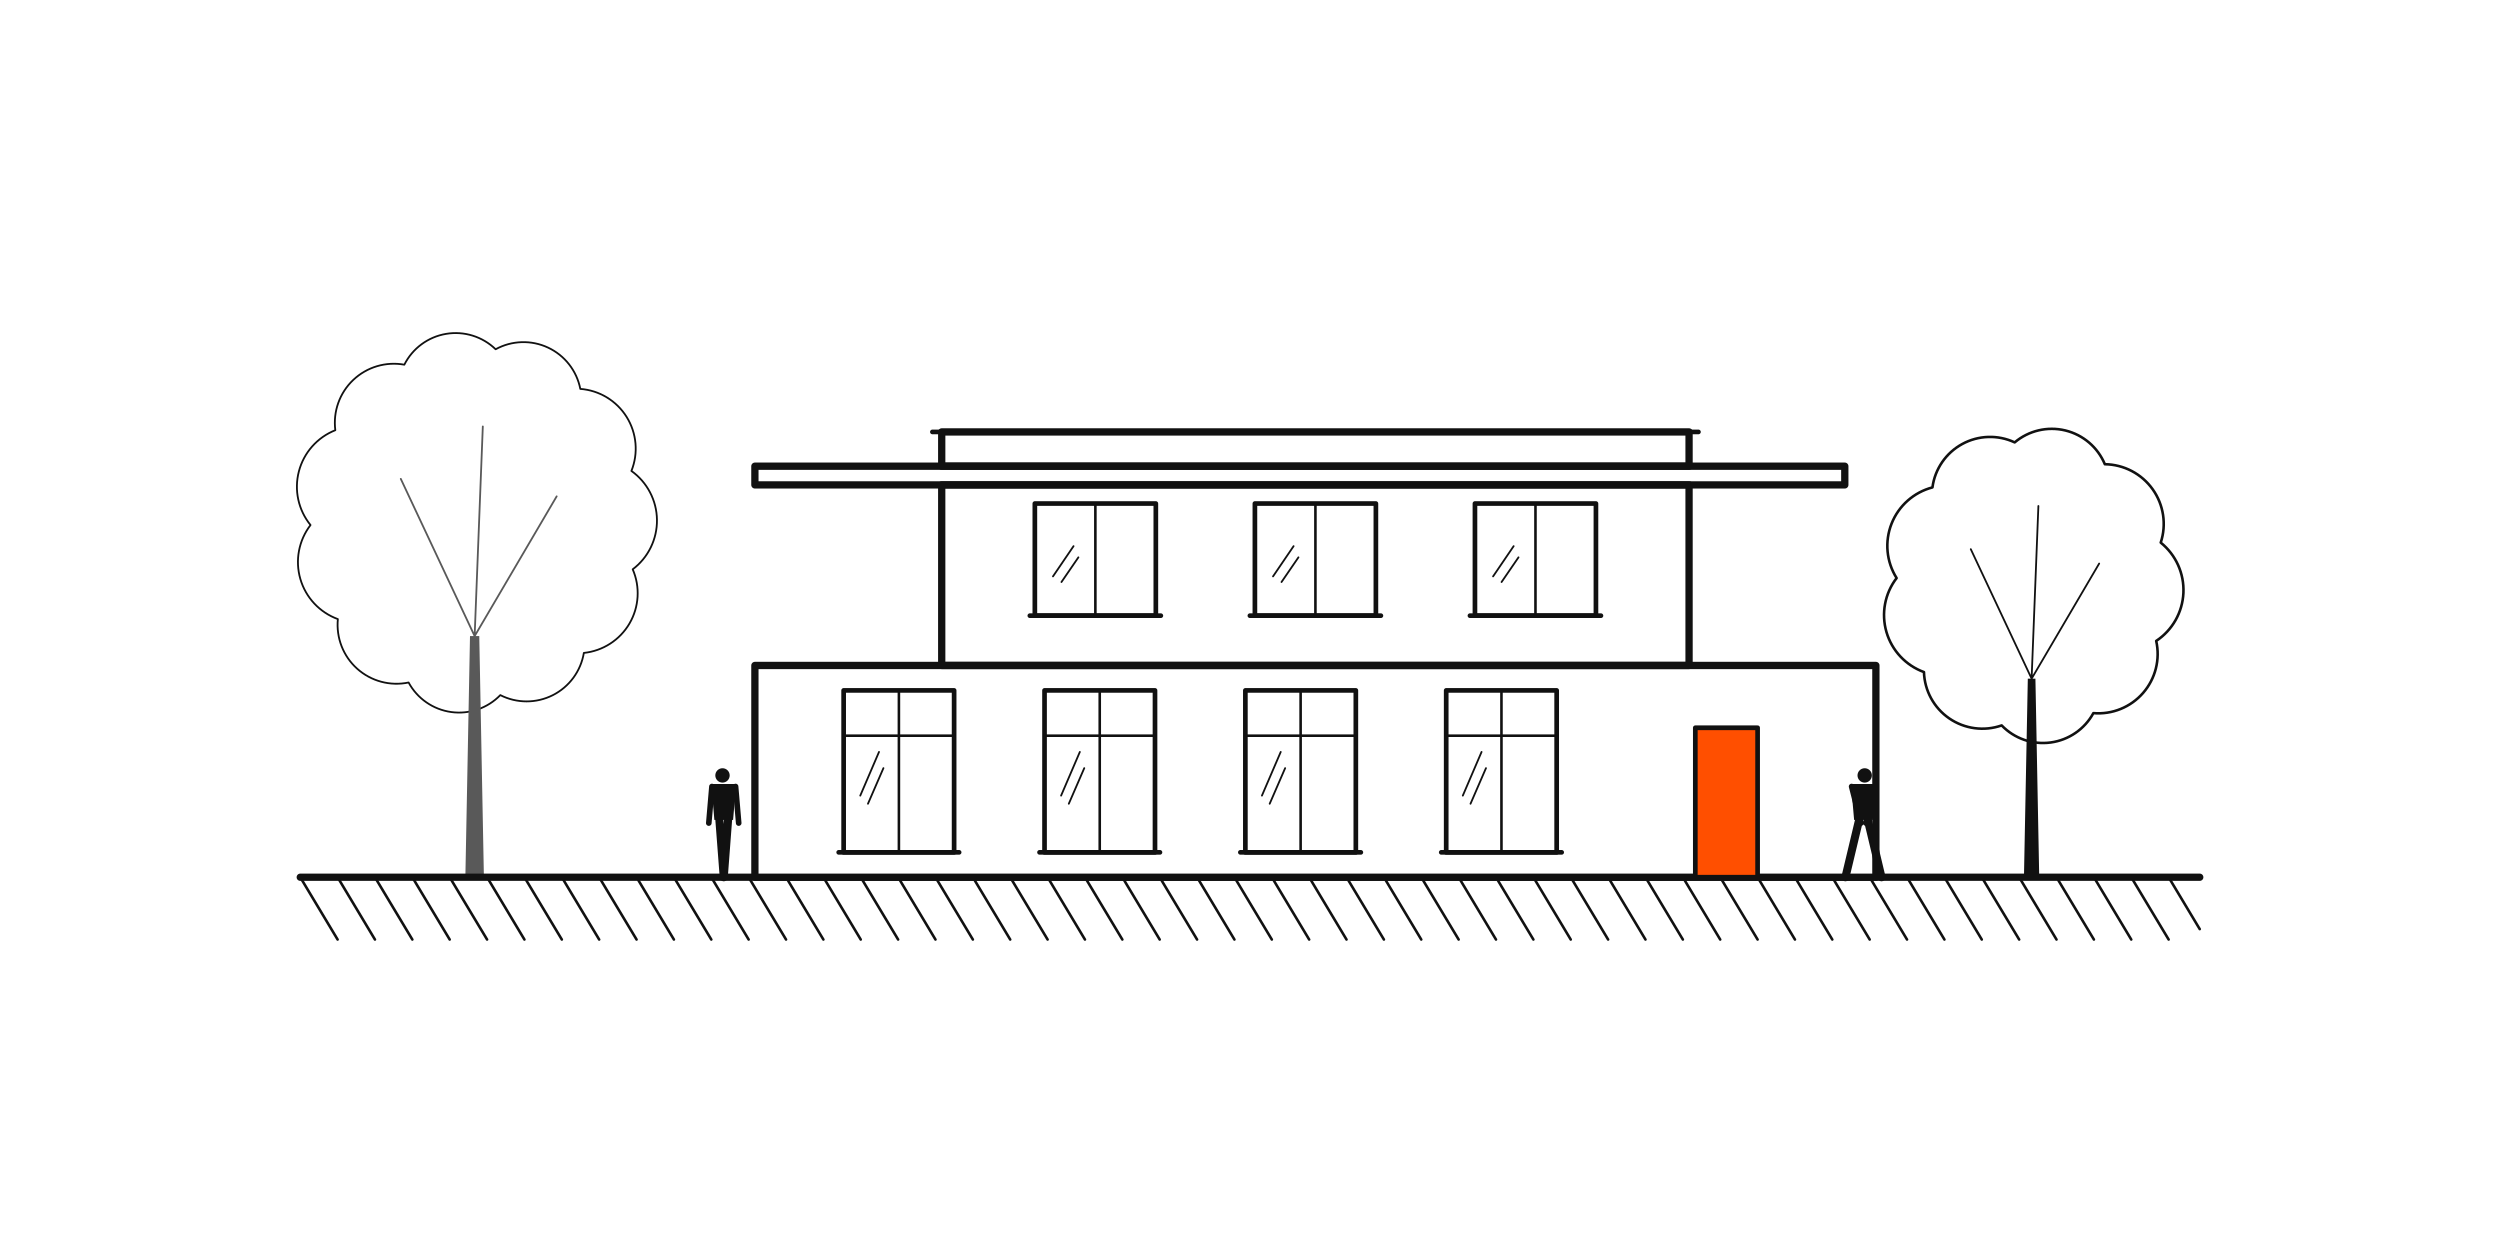
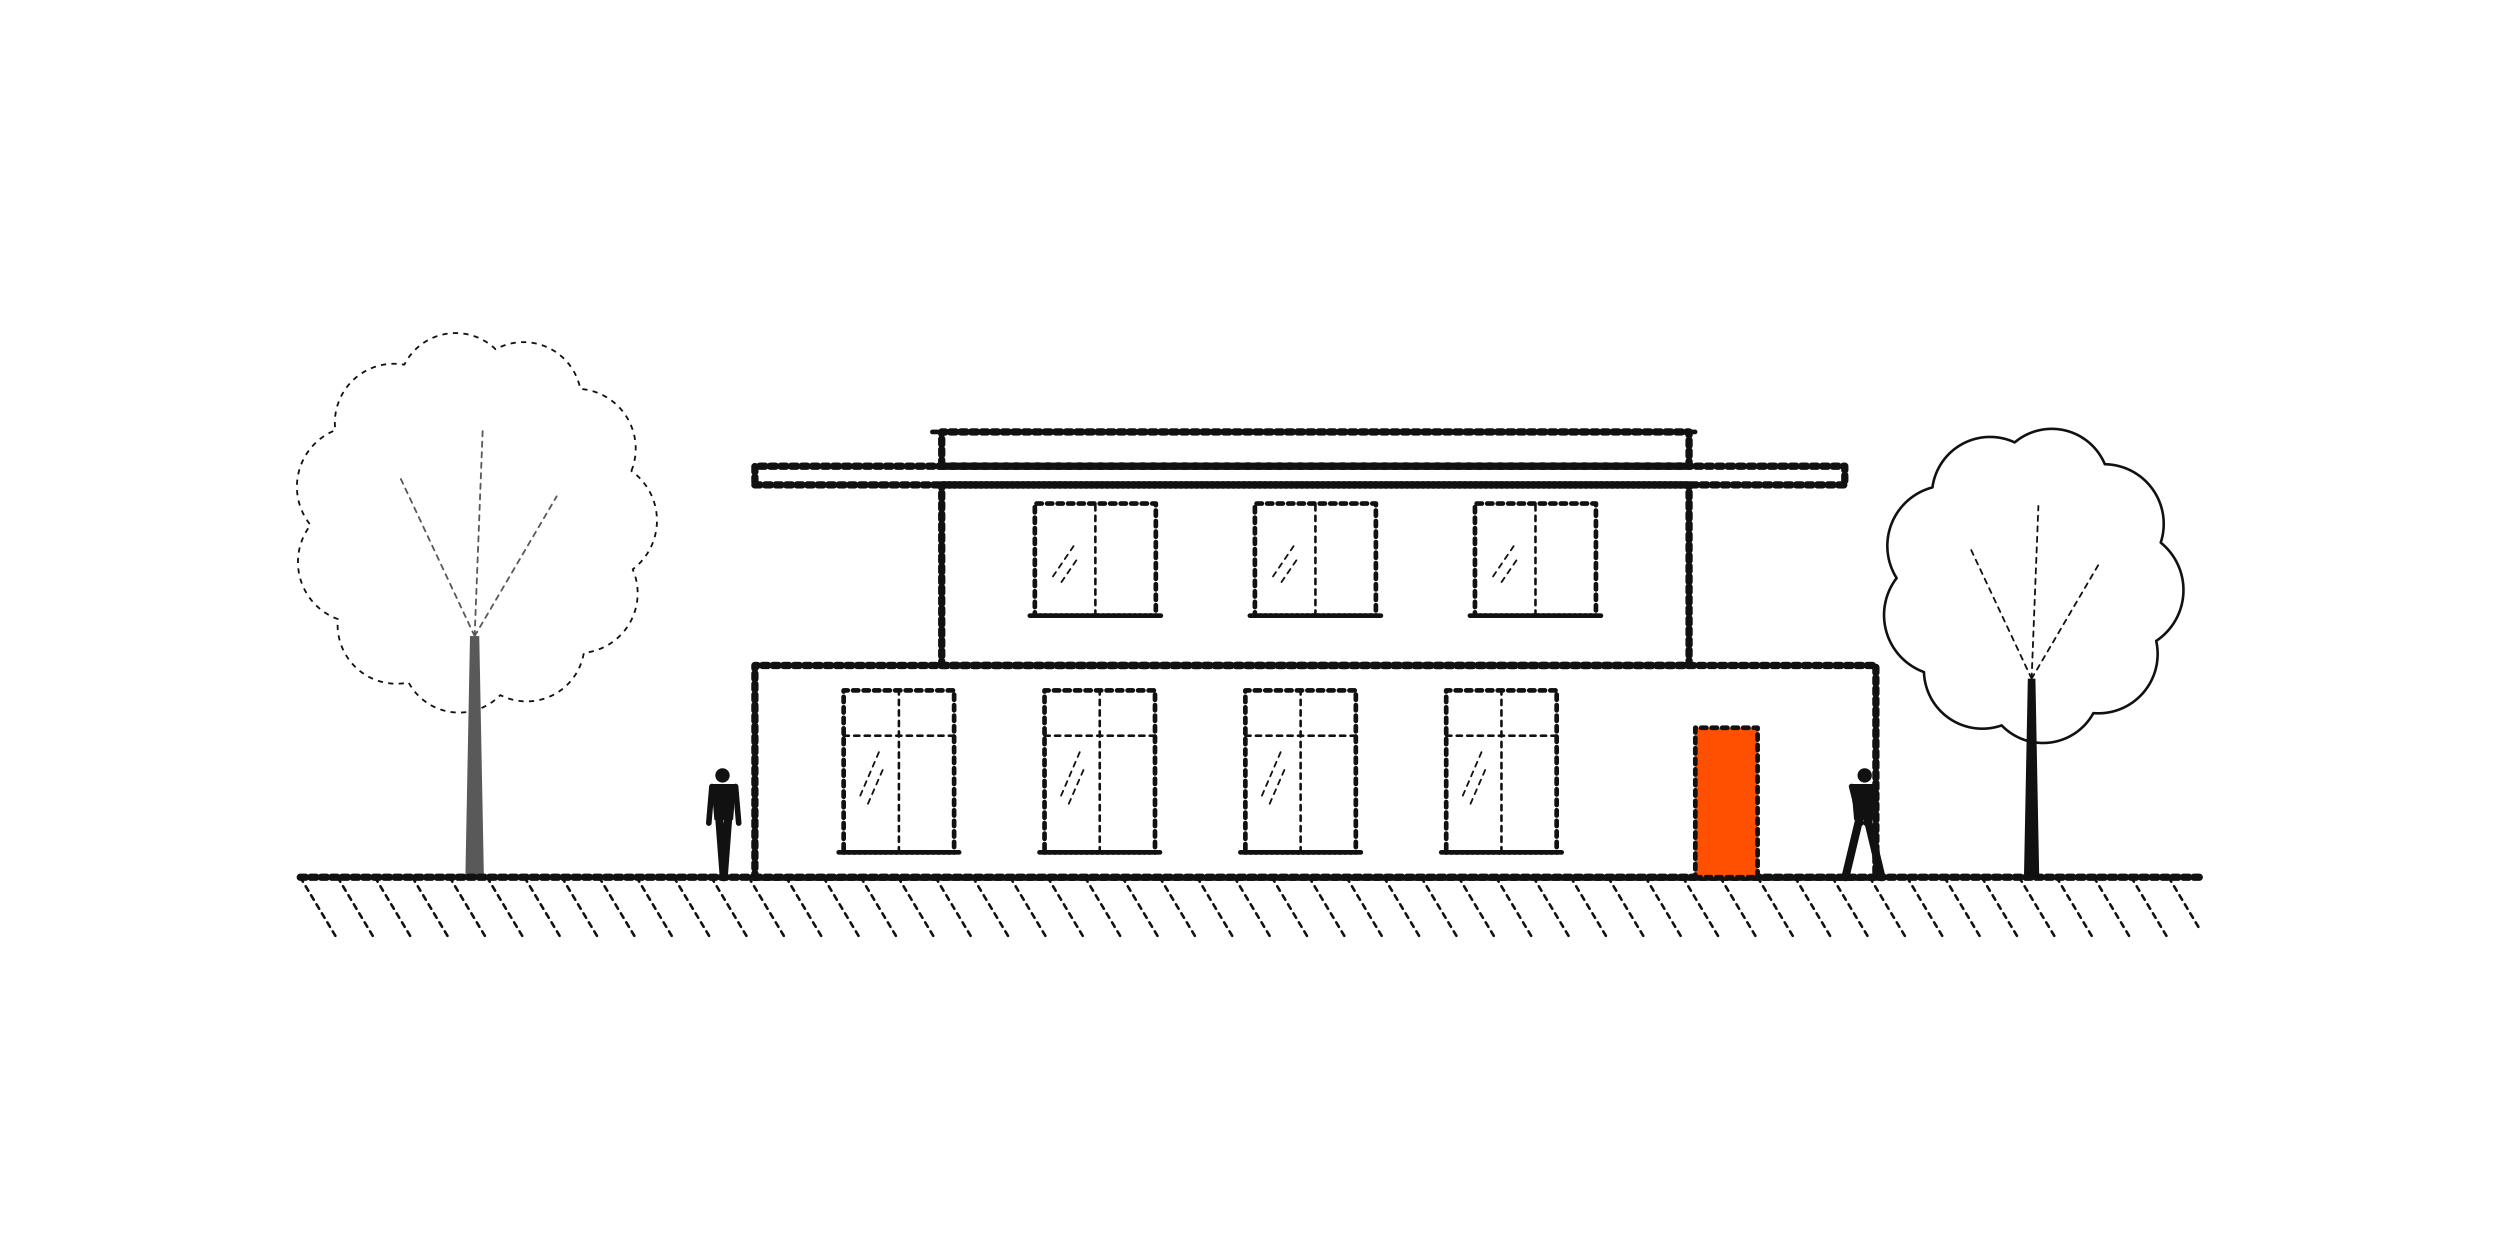
- <svg xmlns="http://www.w3.org/2000/svg" viewBox="0 0 480 240" width="480" height="240" role="img" aria-labelledby="v1-title v1-desc" data-kit="arch.mjs" data-scale="11.958" data-palette="{&quot;ink&quot;:&quot;#111111&quot;,&quot;paper&quot;:&quot;#FFFFFF&quot;,&quot;tint&quot;:&quot;#F7F7F8&quot;,&quot;mid&quot;:&quot;#595959&quot;,&quot;accent&quot;:&quot;#FF4F00&quot;}">
+ <svg xmlns="http://www.w3.org/2000/svg" viewBox="0 0 480 240" width="480" height="240" role="img" aria-labelledby="v1-title v1-desc" data-kit="arch.mjs" data-scale="11.958" data-palette="{&quot;ink&quot;:&quot;#111111&quot;,&quot;paper&quot;:&quot;#FFFFFF&quot;,&quot;tint&quot;:&quot;#F7F7F8&quot;,&quot;mid&quot;:&quot;#595959&quot;,&quot;accent&quot;:&quot;#FF4F00&quot;}" data-animate="true">
+   <style>
+ /* The hidden state lives only in the keyframes (fill-mode both): where animations do not run, the drawing shows complete. */
+ .v1-draw{stroke-dasharray:1 1.02;animation:v1-draw 0.90s ease-out both}
+ .v1-fade{animation:v1-fade 0.60s ease-out both}
+ @keyframes v1-draw{from{stroke-dashoffset:1.01}to{stroke-dashoffset:0}}
+ @keyframes v1-fade{from{opacity:0}to{opacity:1}}
+ @media (prefers-reduced-motion: reduce){.v1-draw,.v1-fade{animation:none;stroke-dasharray:none;stroke-dashoffset:0;opacity:1}}
+ </style>
  <rect width="480" height="240" fill="#FFFFFF" />
  <g data-layer="back">
-     <path d="M121.23 90.42A11.50 11.50 0 0 0 111.42 74.67A11.12 11.12 0 0 0 95.16 67.06A11.03 11.03 0 0 0 77.63 70.02A11.33 11.33 0 0 0 64.38 82.6A11.67 11.67 0 0 0 59.62 100.81A11.66 11.66 0 0 0 64.87 118.87A11.31 11.31 0 0 0 78.45 131.04A11.02 11.02 0 0 0 96.06 133.46A11.14 11.14 0 0 0 112.1 125.36A11.52 11.52 0 0 0 121.48 109.31A11.72 11.72 0 0 0 121.23 90.42Z" fill="none" stroke="#111111" stroke-width="0.35" stroke-linejoin="round" />
-     <path d="M89.35 168.43L90.24 122.13L92.02 122.13L92.91 168.43Z" fill="#595959" stroke="none" />
-     <path d="M91.13 122.13L76.95 91.94M91.13 122.13L106.88 95.3M91.13 122.13L92.7 81.88" fill="none" stroke="#595959" stroke-width="0.35" stroke-linecap="round" stroke-linejoin="round" />
+     <path class="v1-draw" pathLength="1" style="animation-delay:0.00s" d="M121.23 90.42A11.50 11.50 0 0 0 111.42 74.67A11.12 11.12 0 0 0 95.16 67.06A11.03 11.03 0 0 0 77.63 70.02A11.33 11.33 0 0 0 64.38 82.6A11.67 11.67 0 0 0 59.62 100.81A11.66 11.66 0 0 0 64.87 118.87A11.31 11.31 0 0 0 78.45 131.04A11.02 11.02 0 0 0 96.06 133.46A11.14 11.14 0 0 0 112.1 125.36A11.52 11.52 0 0 0 121.48 109.31A11.72 11.72 0 0 0 121.23 90.42Z" fill="none" stroke="#111111" stroke-width="0.35" stroke-linejoin="round" />
+     <path class="v1-fade" style="animation-delay:0.03s" d="M89.35 168.43L90.24 122.13L92.02 122.13L92.91 168.43Z" fill="#595959" stroke="none" />
+     <path class="v1-draw" pathLength="1" style="animation-delay:0.05s" d="M91.13 122.13L76.95 91.94M91.13 122.13L106.88 95.3M91.13 122.13L92.7 81.88" fill="none" stroke="#595959" stroke-width="0.35" stroke-linecap="round" stroke-linejoin="round" />
  </g>
  <g data-layer="ground">
-     <path d="M57.65 168.43L422.35 168.43" fill="none" stroke="#111111" stroke-width="1.4" stroke-linecap="round" stroke-linejoin="round" />
-     <path d="M57.65 168.43L64.82 180.39M64.82 168.43L71.99 180.39M71.99 168.43L79.17 180.39M79.17 168.43L86.34 180.39M86.34 168.43L93.52 180.39M93.52 168.43L100.69 180.39M100.69 168.43L107.87 180.39M107.87 168.43L115.04 180.39M115.04 168.43L122.22 180.39M122.22 168.43L129.39 180.39M129.39 168.43L136.57 180.39M136.57 168.43L143.74 180.39M143.74 168.43L150.92 180.39M150.92 168.43L158.09 180.39M158.09 168.43L165.26 180.39M165.26 168.43L172.44 180.39M172.44 168.43L179.61 180.39M179.61 168.43L186.79 180.39M186.79 168.43L193.96 180.39M193.96 168.43L201.14 180.39M201.14 168.43L208.31 180.39M208.31 168.43L215.49 180.39M215.49 168.43L222.66 180.39M222.66 168.43L229.84 180.39M229.84 168.43L237.01 180.39M237.01 168.43L244.19 180.39M244.19 168.43L251.36 180.39M251.36 168.43L258.53 180.39M258.53 168.43L265.71 180.39M265.71 168.43L272.88 180.39M272.88 168.43L280.06 180.39M280.06 168.43L287.23 180.39M287.23 168.43L294.41 180.39M294.41 168.43L301.58 180.39M301.58 168.43L308.76 180.39M308.76 168.43L315.93 180.39M315.93 168.43L323.11 180.39M323.11 168.43L330.28 180.39M330.28 168.43L337.46 180.39M337.46 168.43L344.63 180.39M344.63 168.43L351.8 180.39M351.8 168.43L358.98 180.39M358.98 168.43L366.15 180.39M366.15 168.43L373.33 180.39M373.33 168.43L380.5 180.39M380.5 168.43L387.68 180.39M387.68 168.43L394.85 180.39M394.85 168.43L402.03 180.39M402.03 168.43L409.2 180.39M409.2 168.43L416.38 180.39M416.38 168.43L422.35 178.39" fill="none" stroke="#111111" stroke-width="0.5" stroke-linecap="round" stroke-linejoin="round" />
+     <path class="v1-draw" pathLength="1" style="animation-delay:0.15s" d="M57.65 168.43L422.35 168.43" fill="none" stroke="#111111" stroke-width="1.4" stroke-linecap="round" stroke-linejoin="round" />
+     <path class="v1-draw" pathLength="1" style="animation-delay:0.17s" d="M57.65 168.43L64.82 180.39M64.82 168.43L71.99 180.39M71.99 168.43L79.17 180.39M79.17 168.43L86.34 180.39M86.34 168.43L93.52 180.39M93.52 168.43L100.69 180.39M100.69 168.43L107.87 180.39M107.87 168.43L115.04 180.39M115.04 168.43L122.22 180.39M122.22 168.43L129.39 180.39M129.39 168.43L136.57 180.39M136.57 168.43L143.74 180.39M143.74 168.43L150.92 180.39M150.92 168.43L158.09 180.39M158.09 168.43L165.26 180.39M165.26 168.43L172.44 180.39M172.44 168.43L179.61 180.39M179.61 168.43L186.79 180.39M186.79 168.43L193.96 180.39M193.96 168.43L201.14 180.39M201.14 168.43L208.31 180.39M208.31 168.43L215.49 180.39M215.49 168.43L222.66 180.39M222.66 168.43L229.84 180.39M229.84 168.43L237.01 180.39M237.01 168.43L244.19 180.39M244.19 168.43L251.36 180.39M251.36 168.43L258.53 180.39M258.53 168.43L265.71 180.39M265.71 168.43L272.88 180.39M272.88 168.43L280.06 180.39M280.06 168.43L287.23 180.39M287.23 168.43L294.41 180.39M294.41 168.43L301.58 180.39M301.58 168.43L308.76 180.39M308.76 168.43L315.93 180.39M315.93 168.43L323.11 180.39M323.11 168.43L330.28 180.39M330.28 168.43L337.46 180.39M337.46 168.43L344.63 180.39M344.63 168.43L351.8 180.39M351.8 168.43L358.98 180.39M358.98 168.43L366.15 180.39M366.15 168.43L373.33 180.39M373.33 168.43L380.5 180.39M380.5 168.43L387.68 180.39M387.68 168.43L394.85 180.39M394.85 168.43L402.03 180.39M402.03 168.43L409.2 180.39M409.2 168.43L416.38 180.39M416.38 168.43L422.35 178.39" fill="none" stroke="#111111" stroke-width="0.5" stroke-linecap="round" stroke-linejoin="round" />
  </g>
  <g data-layer="fill">
-     <path d="M144.94 168.43H360.17V127.77H144.94Z" fill="#FFFFFF" stroke="none" />
-     <path d="M180.81 127.77H324.3V93.1H180.81Z" fill="#FFFFFF" stroke="none" />
-     <path d="M144.94 93.1H354.2V89.51H144.94Z" fill="#FFFFFF" stroke="none" />
-     <path d="M180.81 89.51H324.3V82.93H180.81Z" fill="#FFFFFF" stroke="none" />
+     <path class="v1-fade" style="animation-delay:0.90s" d="M144.94 168.43H360.17V127.77H144.94Z" fill="#FFFFFF" stroke="none" />
+     <path class="v1-fade" style="animation-delay:0.93s" d="M180.81 127.77H324.3V93.1H180.81Z" fill="#FFFFFF" stroke="none" />
+     <path class="v1-fade" style="animation-delay:0.95s" d="M144.94 93.1H354.2V89.51H144.94Z" fill="#FFFFFF" stroke="none" />
+     <path class="v1-fade" style="animation-delay:0.98s" d="M180.81 89.51H324.3V82.93H180.81Z" fill="#FFFFFF" stroke="none" />
  </g>
  <g data-layer="lines">
-     <path d="M144.94 168.43H360.17V127.77H144.94Z" fill="none" stroke="#111111" stroke-width="1.4" stroke-linecap="round" stroke-linejoin="round" />
-     <path d="M180.81 127.77H324.3V93.1H180.81Z" fill="none" stroke="#111111" stroke-width="1.4" stroke-linecap="round" stroke-linejoin="round" />
-     <path d="M144.94 93.1H354.2V89.51H144.94Z" fill="none" stroke="#111111" stroke-width="1.4" stroke-linecap="round" stroke-linejoin="round" />
-     <path d="M180.81 89.51H324.3V82.93H180.81Z" fill="none" stroke="#111111" stroke-width="1.4" stroke-linecap="round" stroke-linejoin="round" />
+     <path class="v1-draw" pathLength="1" style="animation-delay:0.35s" d="M144.94 168.43H360.17V127.77H144.94Z" fill="none" stroke="#111111" stroke-width="1.4" stroke-linecap="round" stroke-linejoin="round" />
+     <path class="v1-draw" pathLength="1" style="animation-delay:0.38s" d="M180.81 127.77H324.3V93.1H180.81Z" fill="none" stroke="#111111" stroke-width="1.4" stroke-linecap="round" stroke-linejoin="round" />
+     <path class="v1-draw" pathLength="1" style="animation-delay:0.40s" d="M144.94 93.1H354.2V89.51H144.94Z" fill="none" stroke="#111111" stroke-width="1.4" stroke-linecap="round" stroke-linejoin="round" />
+     <path class="v1-draw" pathLength="1" style="animation-delay:0.42s" d="M180.81 89.51H324.3V82.93H180.81Z" fill="none" stroke="#111111" stroke-width="1.4" stroke-linecap="round" stroke-linejoin="round" />
  </g>
  <g data-layer="detail">
-     <path d="M179.02 82.93L326.1 82.93" fill="none" stroke="#111111" stroke-width="0.9" stroke-linecap="round" stroke-linejoin="round" />
-     <path d="M161.98 163.65H183.19V132.56H161.98Z" fill="#FFFFFF" stroke="none" />
-     <path d="M161.98 163.65H183.19V132.56H161.98Z" fill="none" stroke="#111111" stroke-width="0.9" stroke-linecap="round" stroke-linejoin="round" />
-     <path d="M172.59 163.65L172.59 132.56M161.98 141.26L183.19 141.26" fill="none" stroke="#111111" stroke-width="0.5" stroke-linecap="round" stroke-linejoin="round" />
-     <path d="M165.17 152.76L168.77 144.37M166.65 154.32L169.62 147.48" fill="none" stroke="#111111" stroke-width="0.35" stroke-linecap="round" stroke-linejoin="round" />
-     <path d="M161.03 163.65L184.15 163.65" fill="none" stroke="#111111" stroke-width="0.9" stroke-linecap="round" stroke-linejoin="round" />
-     <path d="M200.55 163.65H221.76V132.56H200.55Z" fill="#FFFFFF" stroke="none" />
-     <path d="M200.55 163.65H221.76V132.56H200.55Z" fill="none" stroke="#111111" stroke-width="0.9" stroke-linecap="round" stroke-linejoin="round" />
-     <path d="M211.15 163.65L211.15 132.56M200.55 141.26L221.76 141.26" fill="none" stroke="#111111" stroke-width="0.5" stroke-linecap="round" stroke-linejoin="round" />
-     <path d="M203.73 152.76L207.33 144.37M205.21 154.32L208.18 147.48" fill="none" stroke="#111111" stroke-width="0.35" stroke-linecap="round" stroke-linejoin="round" />
-     <path d="M199.59 163.65L222.71 163.65" fill="none" stroke="#111111" stroke-width="0.9" stroke-linecap="round" stroke-linejoin="round" />
-     <path d="M239.11 163.65H260.32V132.56H239.11Z" fill="#FFFFFF" stroke="none" />
-     <path d="M239.11 163.65H260.32V132.56H239.11Z" fill="none" stroke="#111111" stroke-width="0.9" stroke-linecap="round" stroke-linejoin="round" />
-     <path d="M249.72 163.65L249.72 132.56M239.11 141.26L260.32 141.26" fill="none" stroke="#111111" stroke-width="0.5" stroke-linecap="round" stroke-linejoin="round" />
-     <path d="M242.29 152.76L245.9 144.37M243.78 154.32L246.75 147.48" fill="none" stroke="#111111" stroke-width="0.35" stroke-linecap="round" stroke-linejoin="round" />
-     <path d="M238.15 163.65L261.28 163.65" fill="none" stroke="#111111" stroke-width="0.9" stroke-linecap="round" stroke-linejoin="round" />
-     <path d="M277.67 163.65H298.88V132.56H277.67Z" fill="#FFFFFF" stroke="none" />
-     <path d="M277.67 163.65H298.88V132.56H277.67Z" fill="none" stroke="#111111" stroke-width="0.9" stroke-linecap="round" stroke-linejoin="round" />
-     <path d="M288.28 163.65L288.28 132.56M277.67 141.26L298.88 141.26" fill="none" stroke="#111111" stroke-width="0.5" stroke-linecap="round" stroke-linejoin="round" />
-     <path d="M280.86 152.76L284.46 144.37M282.34 154.32L285.31 147.48" fill="none" stroke="#111111" stroke-width="0.35" stroke-linecap="round" stroke-linejoin="round" />
-     <path d="M276.72 163.65L299.84 163.65" fill="none" stroke="#111111" stroke-width="0.9" stroke-linecap="round" stroke-linejoin="round" />
-     <path d="M325.5 168.43H337.46V139.73H325.5Z" fill="#FF4F00" stroke="none" />
-     <path d="M325.5 168.43H337.46V139.73H325.5Z" fill="none" stroke="#111111" stroke-width="0.9" stroke-linecap="round" stroke-linejoin="round" />
-     <path d="M198.69 118.21H221.92V96.68H198.69Z" fill="#FFFFFF" stroke="none" />
-     <path d="M198.69 118.21H221.92V96.68H198.69Z" fill="none" stroke="#111111" stroke-width="0.9" stroke-linecap="round" stroke-linejoin="round" />
-     <path d="M210.31 118.21L210.31 96.68" fill="none" stroke="#111111" stroke-width="0.5" stroke-linecap="round" stroke-linejoin="round" />
-     <path d="M202.17 110.67L206.12 104.86M203.8 111.75L207.05 107.01" fill="none" stroke="#111111" stroke-width="0.35" stroke-linecap="round" stroke-linejoin="round" />
-     <path d="M197.73 118.21L222.88 118.21" fill="none" stroke="#111111" stroke-width="0.9" stroke-linecap="round" stroke-linejoin="round" />
-     <path d="M240.94 118.21H264.17V96.68H240.94Z" fill="#FFFFFF" stroke="none" />
-     <path d="M240.94 118.21H264.17V96.68H240.94Z" fill="none" stroke="#111111" stroke-width="0.9" stroke-linecap="round" stroke-linejoin="round" />
-     <path d="M252.56 118.21L252.56 96.68" fill="none" stroke="#111111" stroke-width="0.5" stroke-linecap="round" stroke-linejoin="round" />
-     <path d="M244.42 110.67L248.37 104.86M246.05 111.75L249.3 107.01" fill="none" stroke="#111111" stroke-width="0.35" stroke-linecap="round" stroke-linejoin="round" />
-     <path d="M239.98 118.21L265.13 118.21" fill="none" stroke="#111111" stroke-width="0.9" stroke-linecap="round" stroke-linejoin="round" />
-     <path d="M283.19 118.21H306.42V96.68H283.19Z" fill="#FFFFFF" stroke="none" />
-     <path d="M283.19 118.21H306.42V96.68H283.19Z" fill="none" stroke="#111111" stroke-width="0.9" stroke-linecap="round" stroke-linejoin="round" />
-     <path d="M294.81 118.21L294.81 96.68" fill="none" stroke="#111111" stroke-width="0.5" stroke-linecap="round" stroke-linejoin="round" />
-     <path d="M286.67 110.67L290.62 104.86M288.3 111.75L291.55 107.01" fill="none" stroke="#111111" stroke-width="0.35" stroke-linecap="round" stroke-linejoin="round" />
-     <path d="M282.23 118.21L307.38 118.21" fill="none" stroke="#111111" stroke-width="0.9" stroke-linecap="round" stroke-linejoin="round" />
+     <path class="v1-draw" pathLength="1" style="animation-delay:1.10s" d="M179.02 82.93L326.1 82.93" fill="none" stroke="#111111" stroke-width="0.9" stroke-linecap="round" stroke-linejoin="round" />
+     <path class="v1-fade" style="animation-delay:1.13s" d="M161.98 163.65H183.19V132.56H161.98Z" fill="#FFFFFF" stroke="none" />
+     <path class="v1-draw" pathLength="1" style="animation-delay:1.15s" d="M161.98 163.65H183.19V132.56H161.98Z" fill="none" stroke="#111111" stroke-width="0.9" stroke-linecap="round" stroke-linejoin="round" />
+     <path class="v1-draw" pathLength="1" style="animation-delay:1.18s" d="M172.59 163.65L172.59 132.56M161.98 141.26L183.19 141.26" fill="none" stroke="#111111" stroke-width="0.5" stroke-linecap="round" stroke-linejoin="round" />
+     <path class="v1-draw" pathLength="1" style="animation-delay:1.20s" d="M165.17 152.76L168.77 144.37M166.65 154.32L169.62 147.48" fill="none" stroke="#111111" stroke-width="0.35" stroke-linecap="round" stroke-linejoin="round" />
+     <path class="v1-draw" pathLength="1" style="animation-delay:1.23s" d="M161.03 163.65L184.15 163.65" fill="none" stroke="#111111" stroke-width="0.9" stroke-linecap="round" stroke-linejoin="round" />
+     <path class="v1-fade" style="animation-delay:1.25s" d="M200.55 163.65H221.76V132.56H200.55Z" fill="#FFFFFF" stroke="none" />
+     <path class="v1-draw" pathLength="1" style="animation-delay:1.28s" d="M200.55 163.65H221.76V132.56H200.55Z" fill="none" stroke="#111111" stroke-width="0.9" stroke-linecap="round" stroke-linejoin="round" />
+     <path class="v1-draw" pathLength="1" style="animation-delay:1.30s" d="M211.15 163.65L211.15 132.56M200.55 141.26L221.76 141.26" fill="none" stroke="#111111" stroke-width="0.5" stroke-linecap="round" stroke-linejoin="round" />
+     <path class="v1-draw" pathLength="1" style="animation-delay:1.33s" d="M203.73 152.76L207.33 144.37M205.21 154.32L208.18 147.48" fill="none" stroke="#111111" stroke-width="0.35" stroke-linecap="round" stroke-linejoin="round" />
+     <path class="v1-draw" pathLength="1" style="animation-delay:1.35s" d="M199.59 163.65L222.71 163.65" fill="none" stroke="#111111" stroke-width="0.9" stroke-linecap="round" stroke-linejoin="round" />
+     <path class="v1-fade" style="animation-delay:1.38s" d="M239.11 163.65H260.32V132.56H239.11Z" fill="#FFFFFF" stroke="none" />
+     <path class="v1-draw" pathLength="1" style="animation-delay:1.40s" d="M239.11 163.65H260.32V132.56H239.11Z" fill="none" stroke="#111111" stroke-width="0.9" stroke-linecap="round" stroke-linejoin="round" />
+     <path class="v1-draw" pathLength="1" style="animation-delay:1.43s" d="M249.72 163.65L249.72 132.56M239.11 141.26L260.32 141.26" fill="none" stroke="#111111" stroke-width="0.5" stroke-linecap="round" stroke-linejoin="round" />
+     <path class="v1-draw" pathLength="1" style="animation-delay:1.45s" d="M242.29 152.76L245.9 144.37M243.78 154.32L246.75 147.48" fill="none" stroke="#111111" stroke-width="0.35" stroke-linecap="round" stroke-linejoin="round" />
+     <path class="v1-draw" pathLength="1" style="animation-delay:1.48s" d="M238.15 163.65L261.28 163.65" fill="none" stroke="#111111" stroke-width="0.9" stroke-linecap="round" stroke-linejoin="round" />
+     <path class="v1-fade" style="animation-delay:1.50s" d="M277.67 163.65H298.88V132.56H277.67Z" fill="#FFFFFF" stroke="none" />
+     <path class="v1-draw" pathLength="1" style="animation-delay:1.53s" d="M277.67 163.65H298.88V132.56H277.67Z" fill="none" stroke="#111111" stroke-width="0.9" stroke-linecap="round" stroke-linejoin="round" />
+     <path class="v1-draw" pathLength="1" style="animation-delay:1.55s" d="M288.28 163.65L288.28 132.56M277.67 141.26L298.88 141.26" fill="none" stroke="#111111" stroke-width="0.5" stroke-linecap="round" stroke-linejoin="round" />
+     <path class="v1-draw" pathLength="1" style="animation-delay:1.58s" d="M280.86 152.76L284.46 144.37M282.34 154.32L285.31 147.48" fill="none" stroke="#111111" stroke-width="0.35" stroke-linecap="round" stroke-linejoin="round" />
+     <path class="v1-draw" pathLength="1" style="animation-delay:1.60s" d="M276.72 163.65L299.84 163.65" fill="none" stroke="#111111" stroke-width="0.9" stroke-linecap="round" stroke-linejoin="round" />
+     <path class="v1-fade" style="animation-delay:1.63s" d="M325.5 168.43H337.46V139.73H325.5Z" fill="#FF4F00" stroke="none" />
+     <path class="v1-draw" pathLength="1" style="animation-delay:1.65s" d="M325.5 168.43H337.46V139.73H325.5Z" fill="none" stroke="#111111" stroke-width="0.9" stroke-linecap="round" stroke-linejoin="round" />
+     <path class="v1-fade" style="animation-delay:1.68s" d="M198.69 118.21H221.92V96.68H198.69Z" fill="#FFFFFF" stroke="none" />
+     <path class="v1-draw" pathLength="1" style="animation-delay:1.70s" d="M198.69 118.21H221.92V96.68H198.69Z" fill="none" stroke="#111111" stroke-width="0.9" stroke-linecap="round" stroke-linejoin="round" />
+     <path class="v1-draw" pathLength="1" style="animation-delay:1.70s" d="M210.31 118.21L210.31 96.68" fill="none" stroke="#111111" stroke-width="0.5" stroke-linecap="round" stroke-linejoin="round" />
+     <path class="v1-draw" pathLength="1" style="animation-delay:1.70s" d="M202.17 110.67L206.12 104.86M203.8 111.75L207.05 107.01" fill="none" stroke="#111111" stroke-width="0.35" stroke-linecap="round" stroke-linejoin="round" />
+     <path class="v1-draw" pathLength="1" style="animation-delay:1.70s" d="M197.73 118.21L222.88 118.21" fill="none" stroke="#111111" stroke-width="0.9" stroke-linecap="round" stroke-linejoin="round" />
+     <path class="v1-fade" style="animation-delay:1.70s" d="M240.94 118.21H264.17V96.68H240.94Z" fill="#FFFFFF" stroke="none" />
+     <path class="v1-draw" pathLength="1" style="animation-delay:1.70s" d="M240.94 118.21H264.17V96.68H240.94Z" fill="none" stroke="#111111" stroke-width="0.9" stroke-linecap="round" stroke-linejoin="round" />
+     <path class="v1-draw" pathLength="1" style="animation-delay:1.70s" d="M252.56 118.21L252.56 96.68" fill="none" stroke="#111111" stroke-width="0.5" stroke-linecap="round" stroke-linejoin="round" />
+     <path class="v1-draw" pathLength="1" style="animation-delay:1.70s" d="M244.42 110.67L248.37 104.86M246.05 111.75L249.3 107.01" fill="none" stroke="#111111" stroke-width="0.35" stroke-linecap="round" stroke-linejoin="round" />
+     <path class="v1-draw" pathLength="1" style="animation-delay:1.70s" d="M239.98 118.21L265.13 118.21" fill="none" stroke="#111111" stroke-width="0.9" stroke-linecap="round" stroke-linejoin="round" />
+     <path class="v1-fade" style="animation-delay:1.70s" d="M283.19 118.21H306.42V96.68H283.19Z" fill="#FFFFFF" stroke="none" />
+     <path class="v1-draw" pathLength="1" style="animation-delay:1.70s" d="M283.19 118.21H306.42V96.68H283.19Z" fill="none" stroke="#111111" stroke-width="0.9" stroke-linecap="round" stroke-linejoin="round" />
+     <path class="v1-draw" pathLength="1" style="animation-delay:1.70s" d="M294.81 118.21L294.81 96.68" fill="none" stroke="#111111" stroke-width="0.5" stroke-linecap="round" stroke-linejoin="round" />
+     <path class="v1-draw" pathLength="1" style="animation-delay:1.70s" d="M286.67 110.67L290.62 104.86M288.3 111.75L291.55 107.01" fill="none" stroke="#111111" stroke-width="0.35" stroke-linecap="round" stroke-linejoin="round" />
+     <path class="v1-draw" pathLength="1" style="animation-delay:1.70s" d="M282.23 118.21L307.38 118.21" fill="none" stroke="#111111" stroke-width="0.9" stroke-linecap="round" stroke-linejoin="round" />
  </g>
  <g data-layer="front">
-     <path d="M414.86 104.18A11.46 11.46 0 0 0 404.13 89.13A11.04 11.04 0 0 0 386.82 84.94A11.16 11.16 0 0 0 371.03 93.58A11.61 11.61 0 0 0 364.15 110.99A11.65 11.65 0 0 0 369.4 129.04A11.22 11.22 0 0 0 384.32 139.28A11.02 11.02 0 0 0 401.93 136.92A11.39 11.39 0 0 0 413.99 123.06A11.71 11.71 0 0 0 414.86 104.18Z" fill="#FFFFFF" stroke="#111111" stroke-width="0.5" stroke-linejoin="round" />
-     <path d="M388.6 168.43L389.34 130.3L390.8 130.3L391.53 168.43Z" fill="#111111" stroke="none" />
-     <path d="M390.07 130.3L378.39 105.44M390.07 130.3L403.04 108.2M390.07 130.3L391.37 97.15" fill="none" stroke="#111111" stroke-width="0.35" stroke-linecap="round" stroke-linejoin="round" />
-     <circle cx="358.02" cy="148.88" r="1.38" fill="#111111" stroke="none" />
-     <path d="M355.39 150.53L360.17 150.53L359.58 157.43L355.99 157.43Z" fill="#111111" stroke="none" />
-     <path data-part="figure" d="M356.95 157.43L354.32 168.43M358.62 157.43L361.25 168.43" fill="none" stroke="#111111" stroke-width="1.55" stroke-linecap="round" />
-     <path data-part="figure" d="M355.51 151.01L357.3 158.03M360.06 151.01L358.26 158.03" fill="none" stroke="#111111" stroke-width="1.08" stroke-linecap="round" />
-     <circle cx="138.72" cy="148.88" r="1.38" fill="#111111" stroke="none" />
-     <path d="M136.57 150.53L141.35 150.53L140.75 157.43L137.16 157.43Z" fill="#111111" stroke="none" />
-     <path data-part="figure" d="M138.12 157.43L138.96 168.43M139.79 157.43L138.96 168.43" fill="none" stroke="#111111" stroke-width="1.55" stroke-linecap="round" />
-     <path data-part="figure" d="M136.69 151.01L136.09 158.03M141.23 151.01L141.83 158.03" fill="none" stroke="#111111" stroke-width="1.08" stroke-linecap="round" />
+     <path class="v1-fade" style="animation-delay:1.60s" d="M414.86 104.18A11.46 11.46 0 0 0 404.13 89.13A11.04 11.04 0 0 0 386.82 84.94A11.16 11.16 0 0 0 371.03 93.58A11.61 11.61 0 0 0 364.15 110.99A11.65 11.65 0 0 0 369.4 129.04A11.22 11.22 0 0 0 384.32 139.28A11.02 11.02 0 0 0 401.93 136.92A11.39 11.39 0 0 0 413.99 123.06A11.71 11.71 0 0 0 414.86 104.18Z" fill="#FFFFFF" stroke="#111111" stroke-width="0.5" stroke-linejoin="round" />
+     <path class="v1-fade" style="animation-delay:1.63s" d="M388.6 168.43L389.34 130.3L390.8 130.3L391.53 168.43Z" fill="#111111" stroke="none" />
+     <path class="v1-draw" pathLength="1" style="animation-delay:1.65s" d="M390.07 130.3L378.39 105.44M390.07 130.3L403.04 108.2M390.07 130.3L391.37 97.15" fill="none" stroke="#111111" stroke-width="0.35" stroke-linecap="round" stroke-linejoin="round" />
+     <circle class="v1-fade" style="animation-delay:1.68s" cx="358.02" cy="148.88" r="1.38" fill="#111111" stroke="none" />
+     <path class="v1-fade" style="animation-delay:1.70s" d="M355.39 150.53L360.17 150.53L359.58 157.43L355.99 157.43Z" fill="#111111" stroke="none" />
+     <path class="v1-fade" style="animation-delay:1.73s" data-part="figure" d="M356.95 157.43L354.32 168.43M358.62 157.43L361.25 168.43" fill="none" stroke="#111111" stroke-width="1.55" stroke-linecap="round" />
+     <path class="v1-fade" style="animation-delay:1.75s" data-part="figure" d="M355.51 151.01L357.3 158.03M360.06 151.01L358.26 158.03" fill="none" stroke="#111111" stroke-width="1.08" stroke-linecap="round" />
+     <circle class="v1-fade" style="animation-delay:1.78s" cx="138.72" cy="148.88" r="1.38" fill="#111111" stroke="none" />
+     <path class="v1-fade" style="animation-delay:1.80s" d="M136.57 150.53L141.35 150.53L140.75 157.43L137.16 157.43Z" fill="#111111" stroke="none" />
+     <path class="v1-fade" style="animation-delay:1.83s" data-part="figure" d="M138.12 157.43L138.96 168.43M139.79 157.43L138.96 168.43" fill="none" stroke="#111111" stroke-width="1.55" stroke-linecap="round" />
+     <path class="v1-fade" style="animation-delay:1.85s" data-part="figure" d="M136.69 151.01L136.09 158.03M141.23 151.01L141.83 158.03" fill="none" stroke="#111111" stroke-width="1.08" stroke-linecap="round" />
  </g>
</svg>
